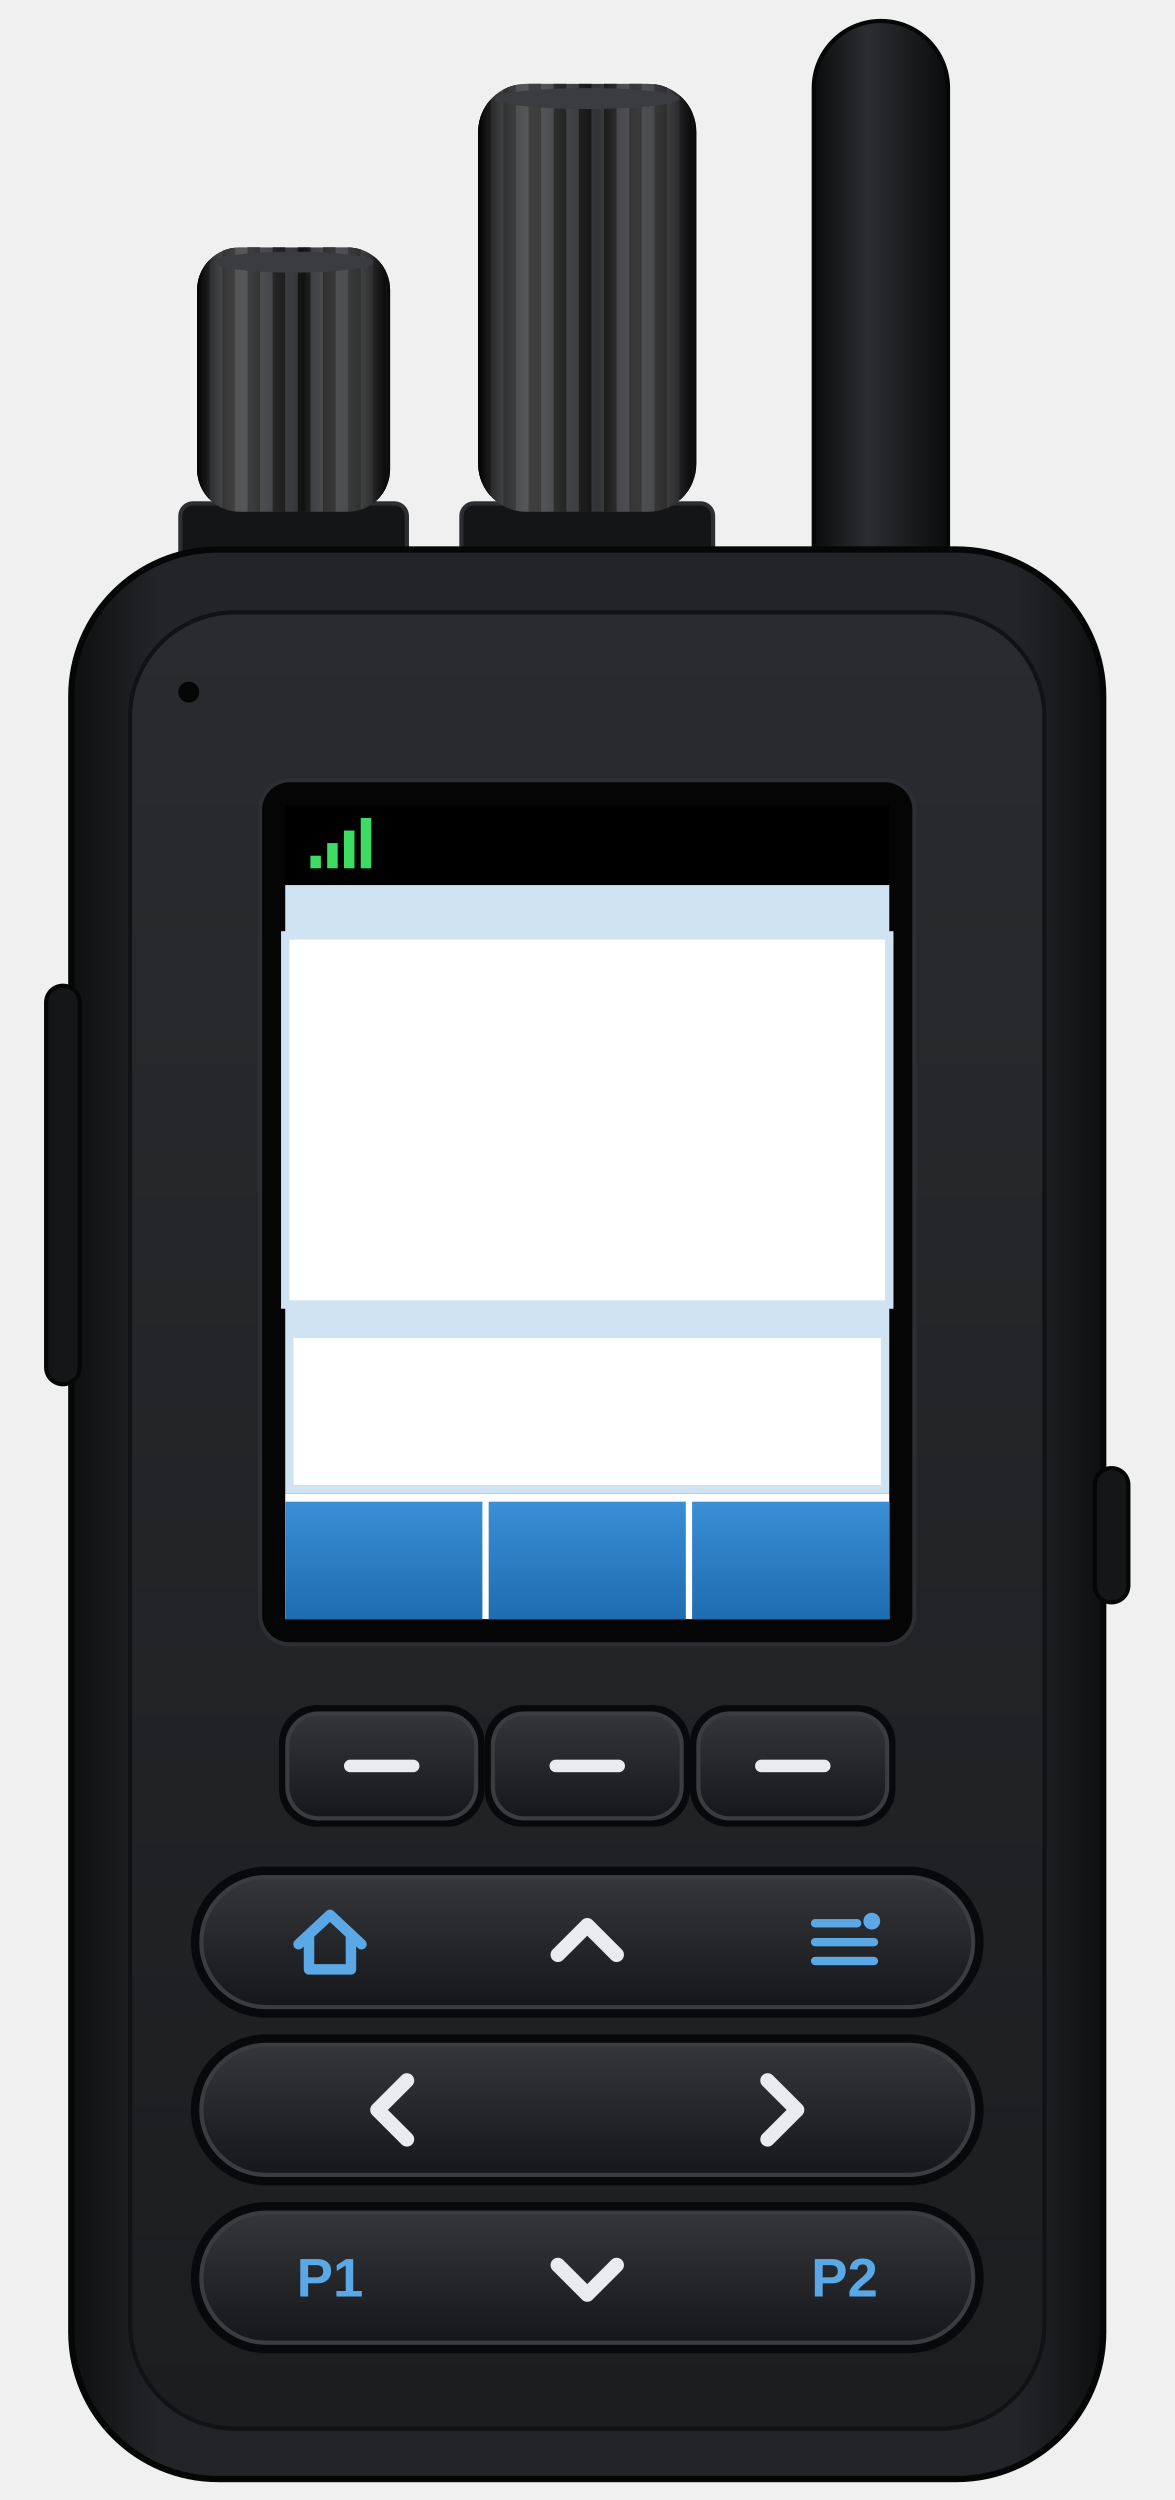
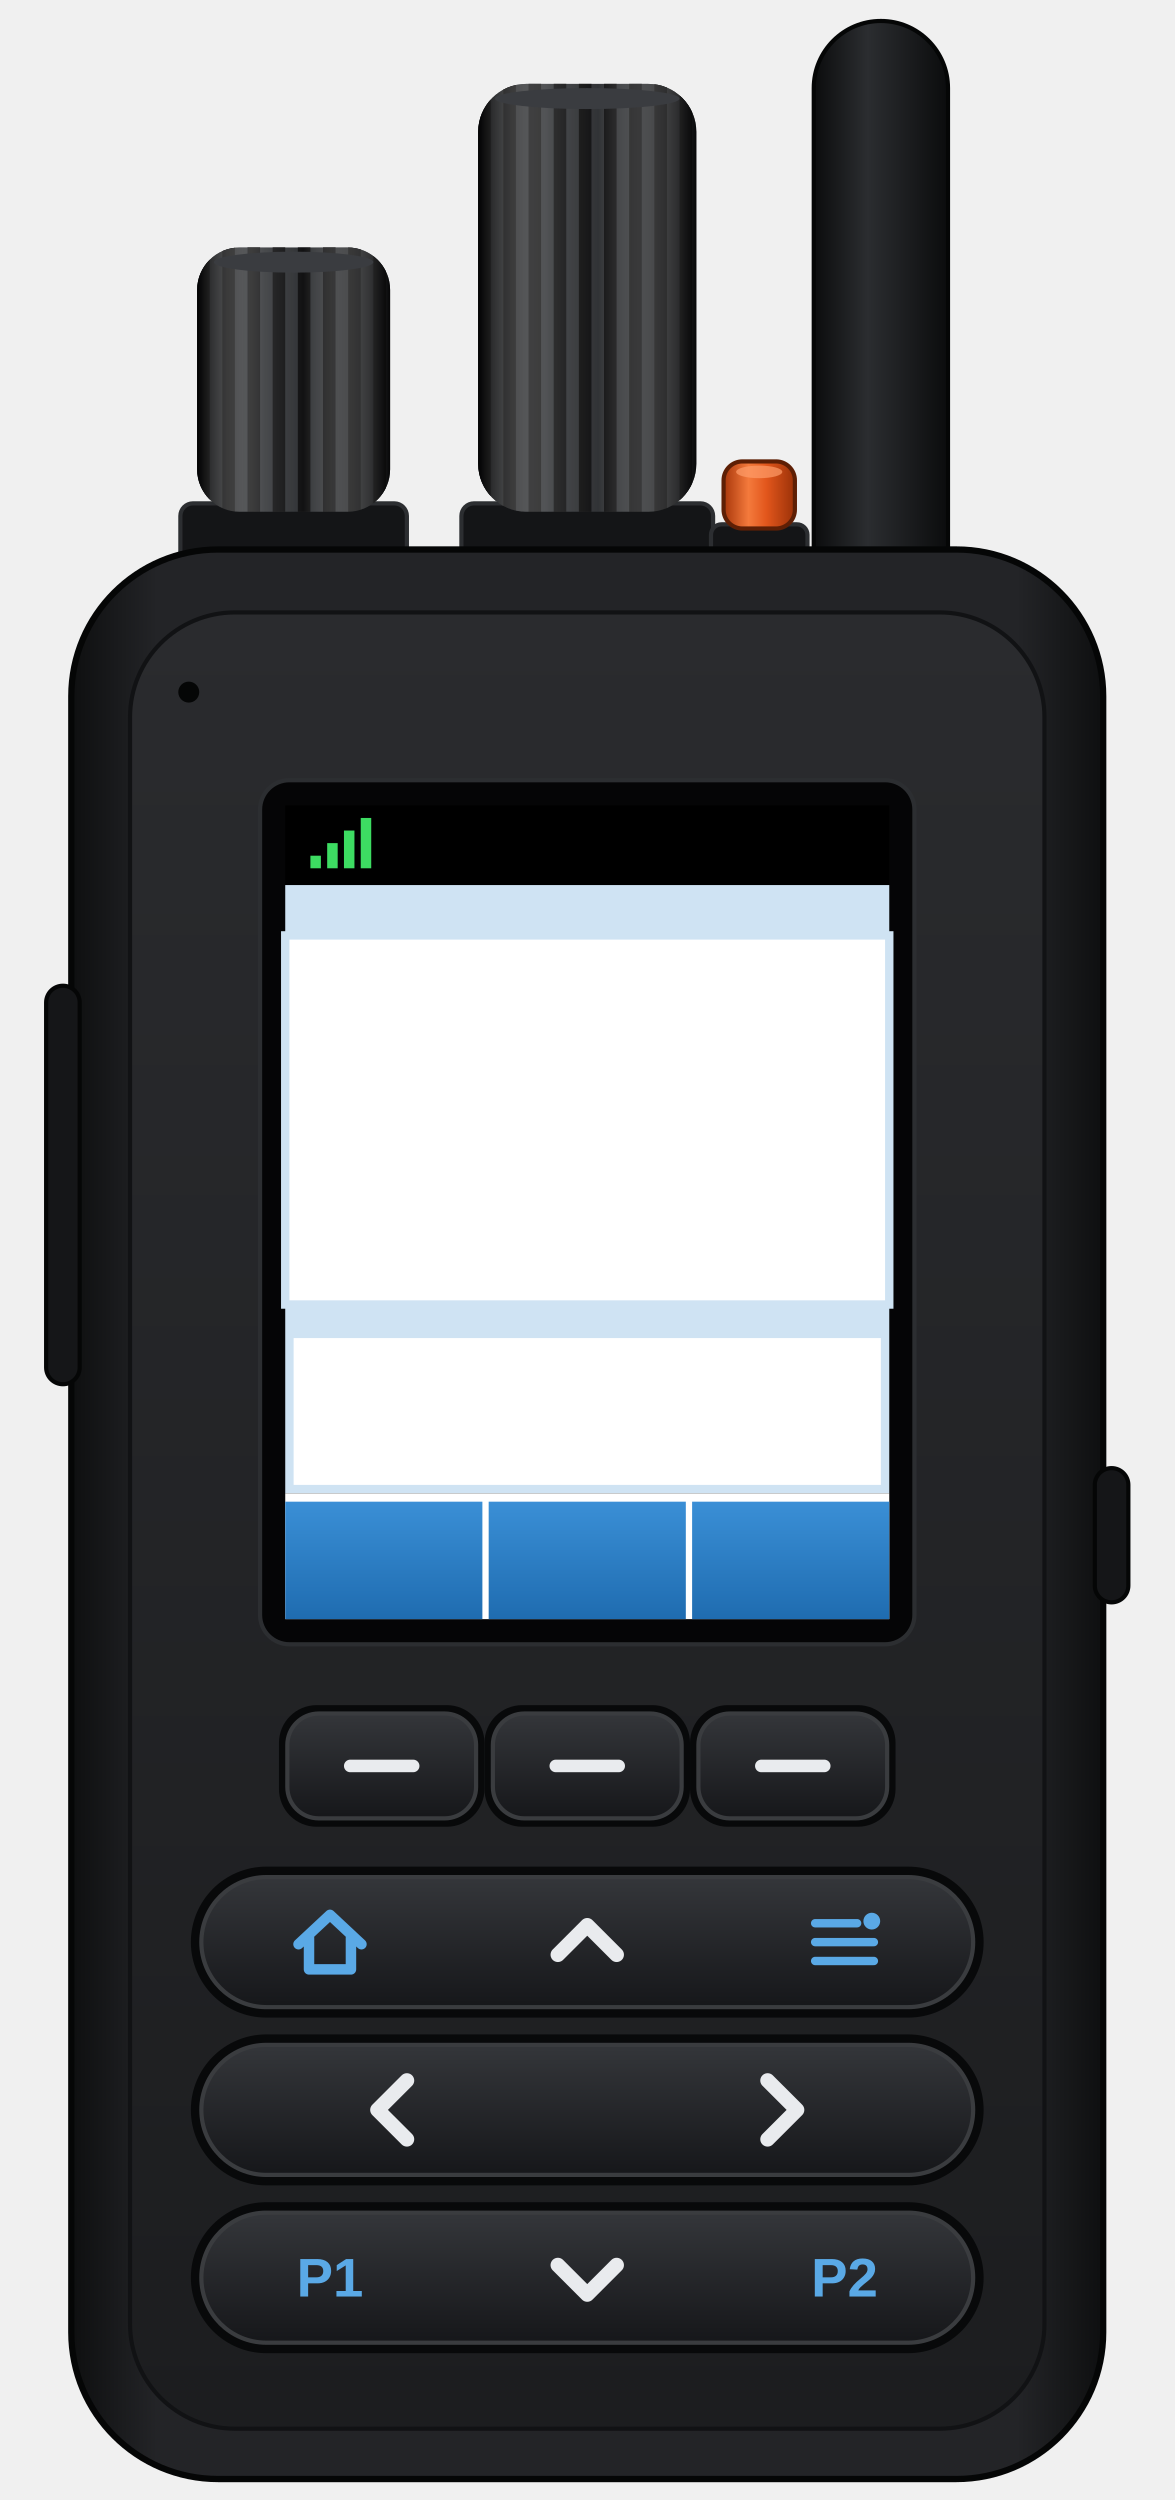
<svg xmlns="http://www.w3.org/2000/svg" viewBox="0 0 560 1192" width="560" height="1192" data-template="handheld">
  <defs>
    <linearGradient id="hh-body" x1="0" y1="0" x2="1" y2="0">
      <stop offset="0" stop-color="#0f1011" />
      <stop offset=".08" stop-color="#232427" />
      <stop offset=".92" stop-color="#232427" />
      <stop offset="1" stop-color="#0f1011" />
    </linearGradient>
    <linearGradient id="hh-panel" x1="0" y1="0" x2="0" y2="1">
      <stop offset="0" stop-color="#2a2b2e" />
      <stop offset="1" stop-color="#1c1d1f" />
    </linearGradient>
    <linearGradient id="hh-button" x1="0" y1="0" x2="0" y2="1">
      <stop offset="0" stop-color="#34363a" />
      <stop offset="1" stop-color="#16171a" />
    </linearGradient>
    <linearGradient id="hh-softcell" x1="0" y1="0" x2="0" y2="1">
      <stop offset="0" stop-color="#3a8fd6" />
      <stop offset="1" stop-color="#1f6cb0" />
    </linearGradient>
    <linearGradient id="hh-cylinder" x1="0" y1="0" x2="1" y2="0">
      <stop offset="0" stop-color="#000" stop-opacity=".75" />
      <stop offset=".35" stop-color="#fff" stop-opacity=".16" />
      <stop offset=".55" stop-color="#fff" stop-opacity=".05" />
      <stop offset="1" stop-color="#000" stop-opacity=".8" />
+     </linearGradient>
+     <linearGradient id="hh-orange" x1="0" y1="0" x2="1" y2="0">
+       <stop offset="0" stop-color="#a8360a" />
+       <stop offset=".35" stop-color="#f47a3c" />
+       <stop offset=".6" stop-color="#e2561c" />
+       <stop offset="1" stop-color="#9a3108" />
    </linearGradient>
    <linearGradient id="hh-antenna" x1="0" y1="0" x2="1" y2="0">
      <stop offset="0" stop-color="#0b0c0d" />
      <stop offset=".4" stop-color="#2b2d30" />
      <stop offset="1" stop-color="#0b0c0d" />
    </linearGradient>
    <clipPath id="hh-row0">
      <rect x="96" y="895.0" width="368" height="62" rx="31.0" />
    </clipPath>
    <clipPath id="hh-row1">
      <rect x="96" y="975.0" width="368" height="62" rx="31.0" />
    </clipPath>
    <clipPath id="hh-row2">
      <rect x="96" y="1055.0" width="368" height="62" rx="31.0" />
    </clipPath>
    <clipPath id="hh-volume_knob-grip">
      <rect x="94.0" y="118" width="92" height="126" rx="20.24" />
    </clipPath>
    <clipPath id="hh-channel_knob-grip">
      <rect x="228.0" y="40" width="104" height="204" rx="22.88" />
    </clipPath>
  </defs>
  <rect x="388" y="10" width="64" height="300" rx="32.0" fill="url(#hh-antenna)" stroke="#050606" stroke-width="2" />
  <g id="volume_knob" data-knob="volume_knob" data-view="side" data-cx="140" data-cy="192.0" data-r="46.0" data-period="12" data-sweep="300">
    <rect x="86.0" y="240" width="108" height="34" rx="6" fill="#141517" stroke="#2c2e31" stroke-width="2" />
    <rect x="94.0" y="118" width="92" height="126" rx="20.24" fill="#26282b" class="focus-ring" />
    <g clip-path="url(#hh-volume_knob-grip)">
      <g class="rotor">
        <rect x="70" y="118" width="6.0" height="126" fill="#050506" />
        <rect x="82" y="118" width="6.0" height="126" fill="#050506" />
        <rect x="94" y="118" width="6.0" height="126" fill="#050506" />
        <rect x="106" y="118" width="6.0" height="126" fill="#050506" />
        <rect x="118" y="118" width="6.0" height="126" fill="#050506" />
        <rect x="130" y="118" width="6.0" height="126" fill="#050506" />
        <rect x="142" y="118" width="6.0" height="126" fill="#050506" />
        <rect x="154" y="118" width="6.0" height="126" fill="#050506" />
        <rect x="166" y="118" width="6.0" height="126" fill="#050506" />
        <rect x="178" y="118" width="6.0" height="126" fill="#050506" />
        <rect x="190" y="118" width="6.0" height="126" fill="#050506" />
      </g>
    </g>
    <rect x="94.0" y="118" width="92" height="126" rx="20.24" fill="url(#hh-cylinder)" />
    <ellipse cx="140" cy="125" rx="38.0" ry="5" fill="#3a3c40" />
  </g>
  <g id="channel_knob" data-knob="channel_knob" data-view="side" data-cx="280" data-cy="153.0" data-r="52.0" data-period="12">
    <rect x="220.0" y="240" width="120" height="34" rx="6" fill="#141517" stroke="#2c2e31" stroke-width="2" />
    <rect x="228.0" y="40" width="104" height="204" rx="22.88" fill="#26282b" class="focus-ring" />
    <g clip-path="url(#hh-channel_knob-grip)">
      <g class="rotor">
        <rect x="204" y="40" width="6.0" height="204" fill="#050506" />
        <rect x="216" y="40" width="6.0" height="204" fill="#050506" />
        <rect x="228" y="40" width="6.0" height="204" fill="#050506" />
        <rect x="240" y="40" width="6.0" height="204" fill="#050506" />
        <rect x="252" y="40" width="6.0" height="204" fill="#050506" />
        <rect x="264" y="40" width="6.0" height="204" fill="#050506" />
        <rect x="276" y="40" width="6.0" height="204" fill="#050506" />
        <rect x="288" y="40" width="6.0" height="204" fill="#050506" />
        <rect x="300" y="40" width="6.0" height="204" fill="#050506" />
        <rect x="312" y="40" width="6.0" height="204" fill="#050506" />
        <rect x="324" y="40" width="6.0" height="204" fill="#050506" />
        <rect x="336" y="40" width="6.0" height="204" fill="#050506" />
      </g>
    </g>
    <rect x="228.0" y="40" width="104" height="204" rx="22.88" fill="url(#hh-cylinder)" />
    <ellipse cx="280" cy="47" rx="44.0" ry="5" fill="#3a3c40" />
  </g>
+   <rect x="339.0" y="250" width="46" height="24" rx="5" fill="#141517" stroke="#2c2e31" stroke-width="2" />
+   <rect x="345.0" y="220" width="34" height="32" rx="9" fill="url(#hh-orange)" stroke="#5e1f05" stroke-width="2" />
+   <ellipse cx="362" cy="225" rx="11.0" ry="3" fill="#ff9d6a" opacity=".7" />
  <rect x="34" y="262" width="492" height="920" rx="70" fill="url(#hh-body)" stroke="#050606" stroke-width="3" />
  <rect x="62" y="292" width="436" height="866" rx="50" fill="url(#hh-panel)" stroke="#111214" stroke-width="2" />
  <rect x="22" y="470" width="16" height="190" rx="8" fill="#151618" stroke="#050606" stroke-width="2" />
  <rect x="522" y="700" width="16" height="64" rx="8" fill="#151618" stroke="#050606" stroke-width="2" />
  <circle cx="90" cy="330" r="5" fill="#050606" />
  <rect x="124" y="372" width="312" height="412" rx="14" fill="#050506" stroke="#2c2e31" stroke-width="2" />
  <rect x="136" y="384" width="288" height="38" fill="#000" />
  <rect x="136" y="422" width="288" height="24" fill="#cfe3f3" />
  <rect x="136" y="446" width="288" height="176" fill="#fff" stroke="#cfe3f3" stroke-width="4" />
  <rect x="136" y="622" width="288" height="90" fill="#cfe3f3" />
  <rect x="140" y="638" width="280" height="70" fill="#fff" />
  <rect x="136" y="712" width="288" height="60" fill="#fff" />
  <rect x="136.0" y="716" width="94.0" height="56" fill="url(#hh-softcell)" />
  <rect x="233.0" y="716" width="94.0" height="56" fill="url(#hh-softcell)" />
  <rect x="330.0" y="716" width="94.0" height="56" fill="url(#hh-softcell)" />
  <rect x="133.0" y="813.0" width="98" height="58" rx="18" fill="#08090a" />
  <rect x="137.0" y="817.0" width="90" height="50" rx="15" fill="url(#hh-button)" stroke="#3a3c3f" stroke-width="2" />
  <rect x="164" y="839" width="36" height="6" rx="3" fill="#e9ebee" />
  <rect x="231.0" y="813.0" width="98" height="58" rx="18" fill="#08090a" />
  <rect x="235.0" y="817.0" width="90" height="50" rx="15" fill="url(#hh-button)" stroke="#3a3c3f" stroke-width="2" />
  <rect x="262" y="839" width="36" height="6" rx="3" fill="#e9ebee" />
  <rect x="329.0" y="813.0" width="98" height="58" rx="18" fill="#08090a" />
  <rect x="333.0" y="817.0" width="90" height="50" rx="15" fill="url(#hh-button)" stroke="#3a3c3f" stroke-width="2" />
  <rect x="360" y="839" width="36" height="6" rx="3" fill="#e9ebee" />
  <rect x="91" y="890.0" width="378" height="72" rx="36.0" fill="#08090a" />
  <rect x="96" y="895.0" width="368" height="62" rx="31.0" fill="url(#hh-button)" stroke="#3a3c3f" stroke-width="2" />
  <path d="M142.333 927L157.333 913L172.333 927M147.333 924V939H167.333V924" fill="none" stroke="#5aa9e6" stroke-width="5" stroke-linejoin="round" stroke-linecap="round" />
  <path d="M266.0 932L280.0 918L294.0 932" fill="none" stroke="#e9ebee" stroke-width="7" stroke-linecap="round" stroke-linejoin="round" />
  <g stroke="#5aa9e6" stroke-width="4" stroke-linecap="round">
    <line x1="388.667" y1="917" x2="408.667" y2="917" />
    <line x1="388.667" y1="926" x2="416.667" y2="926" />
    <line x1="388.667" y1="935" x2="416.667" y2="935" />
  </g>
  <circle cx="415.667" cy="916" r="4" fill="#5aa9e6" />
  <rect x="91" y="970.0" width="378" height="72" rx="36.0" fill="#08090a" />
  <rect x="96" y="975.0" width="368" height="62" rx="31.0" fill="url(#hh-button)" stroke="#3a3c3f" stroke-width="2" />
  <path d="M194.0 992L180.0 1006L194.0 1020" fill="none" stroke="#e9ebee" stroke-width="7" stroke-linecap="round" stroke-linejoin="round" />
  <path d="M366.0 1020L380.0 1006L366.0 992" fill="none" stroke="#e9ebee" stroke-width="7" stroke-linecap="round" stroke-linejoin="round" />
  <rect x="91" y="1050.0" width="378" height="72" rx="36.0" fill="#08090a" />
  <rect x="96" y="1055.0" width="368" height="62" rx="31.0" fill="url(#hh-button)" stroke="#3a3c3f" stroke-width="2" />
  <text x="157.333" y="1095" text-anchor="middle" fill="#5aa9e6" font-size="26" font-weight="700" font-family="Liberation Sans, Arial, Helvetica, sans-serif">P1</text>
  <path d="M294.0 1080L280.0 1094L266.0 1080" fill="none" stroke="#e9ebee" stroke-width="7" stroke-linecap="round" stroke-linejoin="round" />
  <text x="402.667" y="1095" text-anchor="middle" fill="#5aa9e6" font-size="26" font-weight="700" font-family="Liberation Sans, Arial, Helvetica, sans-serif">P2</text>
  <g id="screen-layer" pointer-events="none">
    <rect class="signal-bar" x="148" y="408" width="5" height="6" fill="#3ddc62" />
    <rect class="signal-bar" x="156" y="402" width="5" height="12" fill="#3ddc62" />
    <rect class="signal-bar" x="164" y="396" width="5" height="18" fill="#3ddc62" />
    <rect class="signal-bar" x="172" y="390" width="5" height="24" fill="#3ddc62" />
    <text id="display-status" x="414" y="411" text-anchor="end" fill="#fff" font-size="22" font-weight="700" font-family="Liberation Sans, Arial, Helvetica, sans-serif" />
    <text id="display-zone" data-max-width="256" x="152" y="488" fill="#2a2a2a" font-size="30" font-family="Liberation Sans, Arial, Helvetica, sans-serif" />
    <text id="display-channel" data-max-width="256" x="152" y="550" fill="#000" font-size="42" font-weight="700" font-family="Liberation Sans, Arial, Helvetica, sans-serif" />
    <text id="display-detail" data-max-width="268" x="280.0" y="682" text-anchor="middle" fill="#111" font-size="26" font-weight="700" font-family="Liberation Sans, Arial, Helvetica, sans-serif" />
    <text id="display-softkey-1" data-max-width="84.0" x="183.0" y="753" text-anchor="middle" fill="#fff" font-size="26" font-weight="700" font-family="Liberation Sans, Arial, Helvetica, sans-serif" />
    <text id="display-softkey-2" data-max-width="84.0" x="280.0" y="753" text-anchor="middle" fill="#fff" font-size="26" font-weight="700" font-family="Liberation Sans, Arial, Helvetica, sans-serif" />
    <text id="display-softkey-3" data-max-width="84.0" x="377.0" y="753" text-anchor="middle" fill="#fff" font-size="26" font-weight="700" font-family="Liberation Sans, Arial, Helvetica, sans-serif" />
  </g>
  <g id="hit-layer">
    <rect x="137.0" y="817.0" width="90" height="50" rx="15" fill="transparent" data-control="softkey_1" />
    <rect x="235.0" y="817.0" width="90" height="50" rx="15" fill="transparent" data-control="softkey_2" />
    <rect x="333.0" y="817.0" width="90" height="50" rx="15" fill="transparent" data-control="softkey_3" />
    <rect x="96.0" y="895.0" width="122.667" height="62" fill="transparent" clip-path="url(#hh-row0)" data-control="home" />
    <rect x="218.667" y="895.0" width="122.667" height="62" fill="transparent" clip-path="url(#hh-row0)" data-control="dpad_up" />
    <rect x="341.333" y="895.0" width="122.667" height="62" fill="transparent" clip-path="url(#hh-row0)" data-control="menu" />
    <rect x="96.0" y="975.0" width="184.0" height="62" fill="transparent" clip-path="url(#hh-row1)" data-control="dpad_left" />
    <rect x="280.0" y="975.0" width="184.0" height="62" fill="transparent" clip-path="url(#hh-row1)" data-control="dpad_right" />
    <rect x="96.0" y="1055.0" width="122.667" height="62" fill="transparent" clip-path="url(#hh-row2)" data-control="p1" />
    <rect x="218.667" y="1055.0" width="122.667" height="62" fill="transparent" clip-path="url(#hh-row2)" data-control="dpad_down" />
    <rect x="341.333" y="1055.0" width="122.667" height="62" fill="transparent" clip-path="url(#hh-row2)" data-control="p2" />
+     <rect x="340" y="196" width="46" height="76" rx="10" fill="transparent" data-control="emergency" />
  </g>
</svg>
